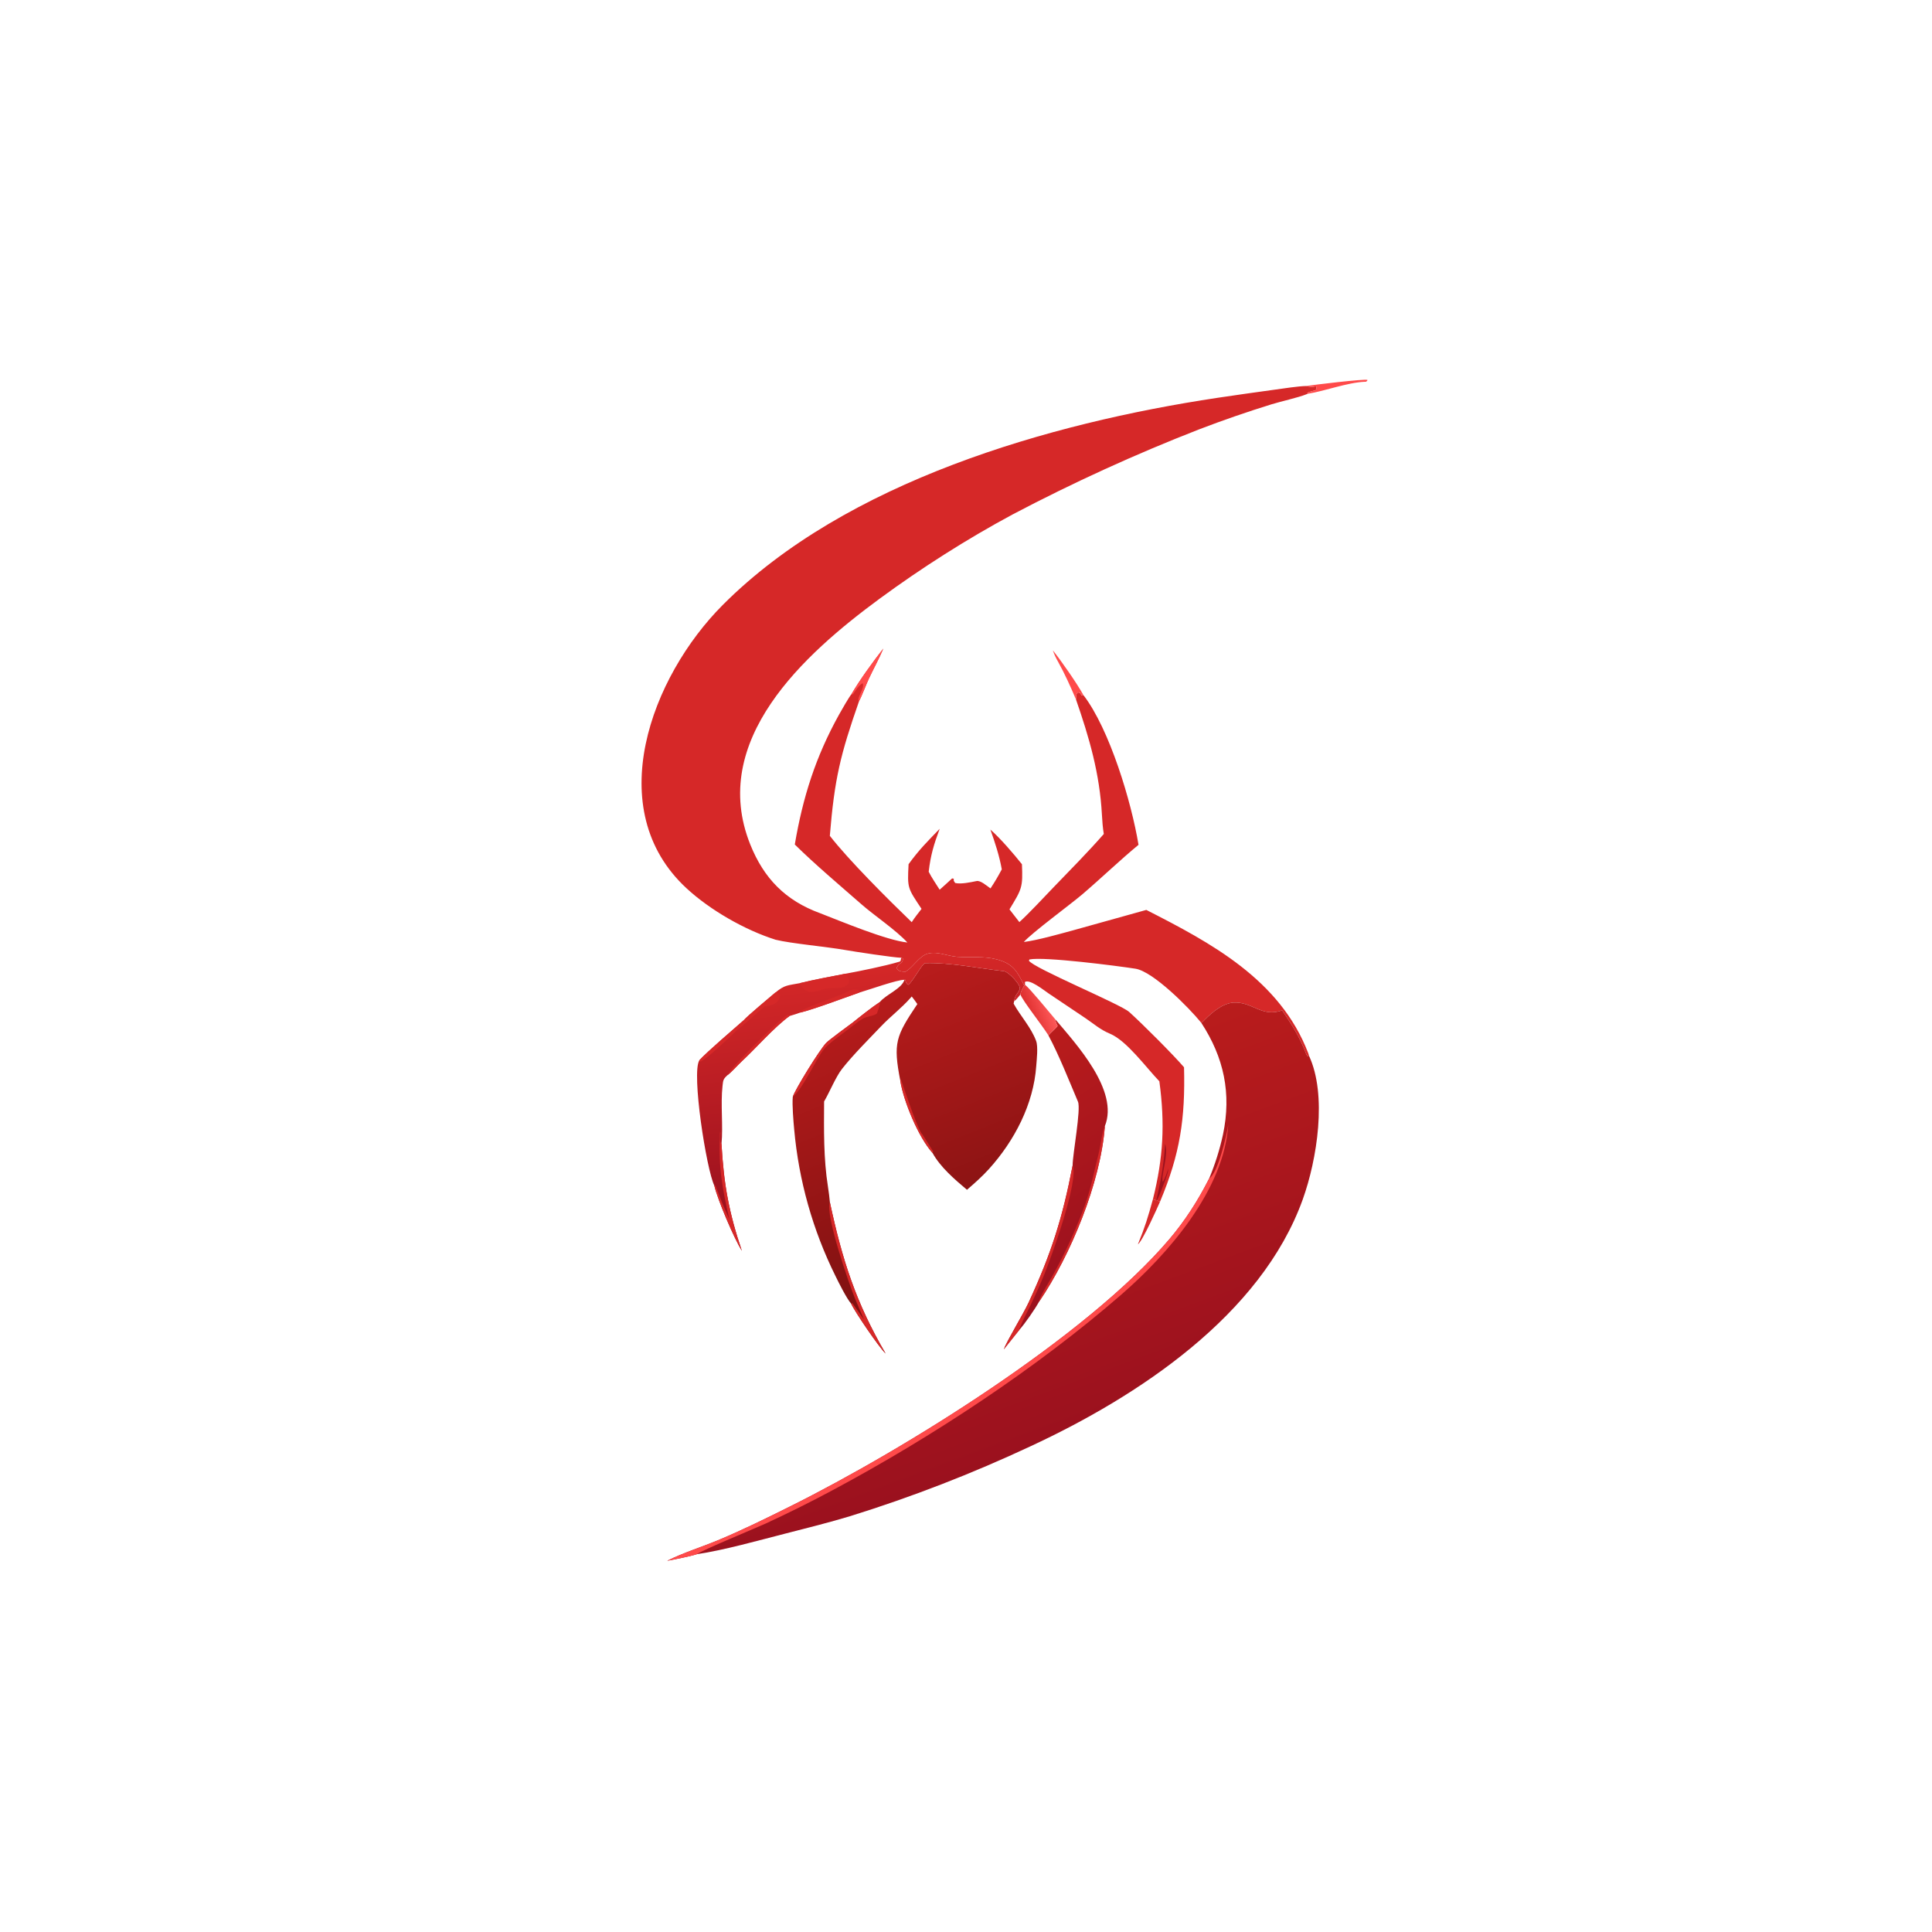
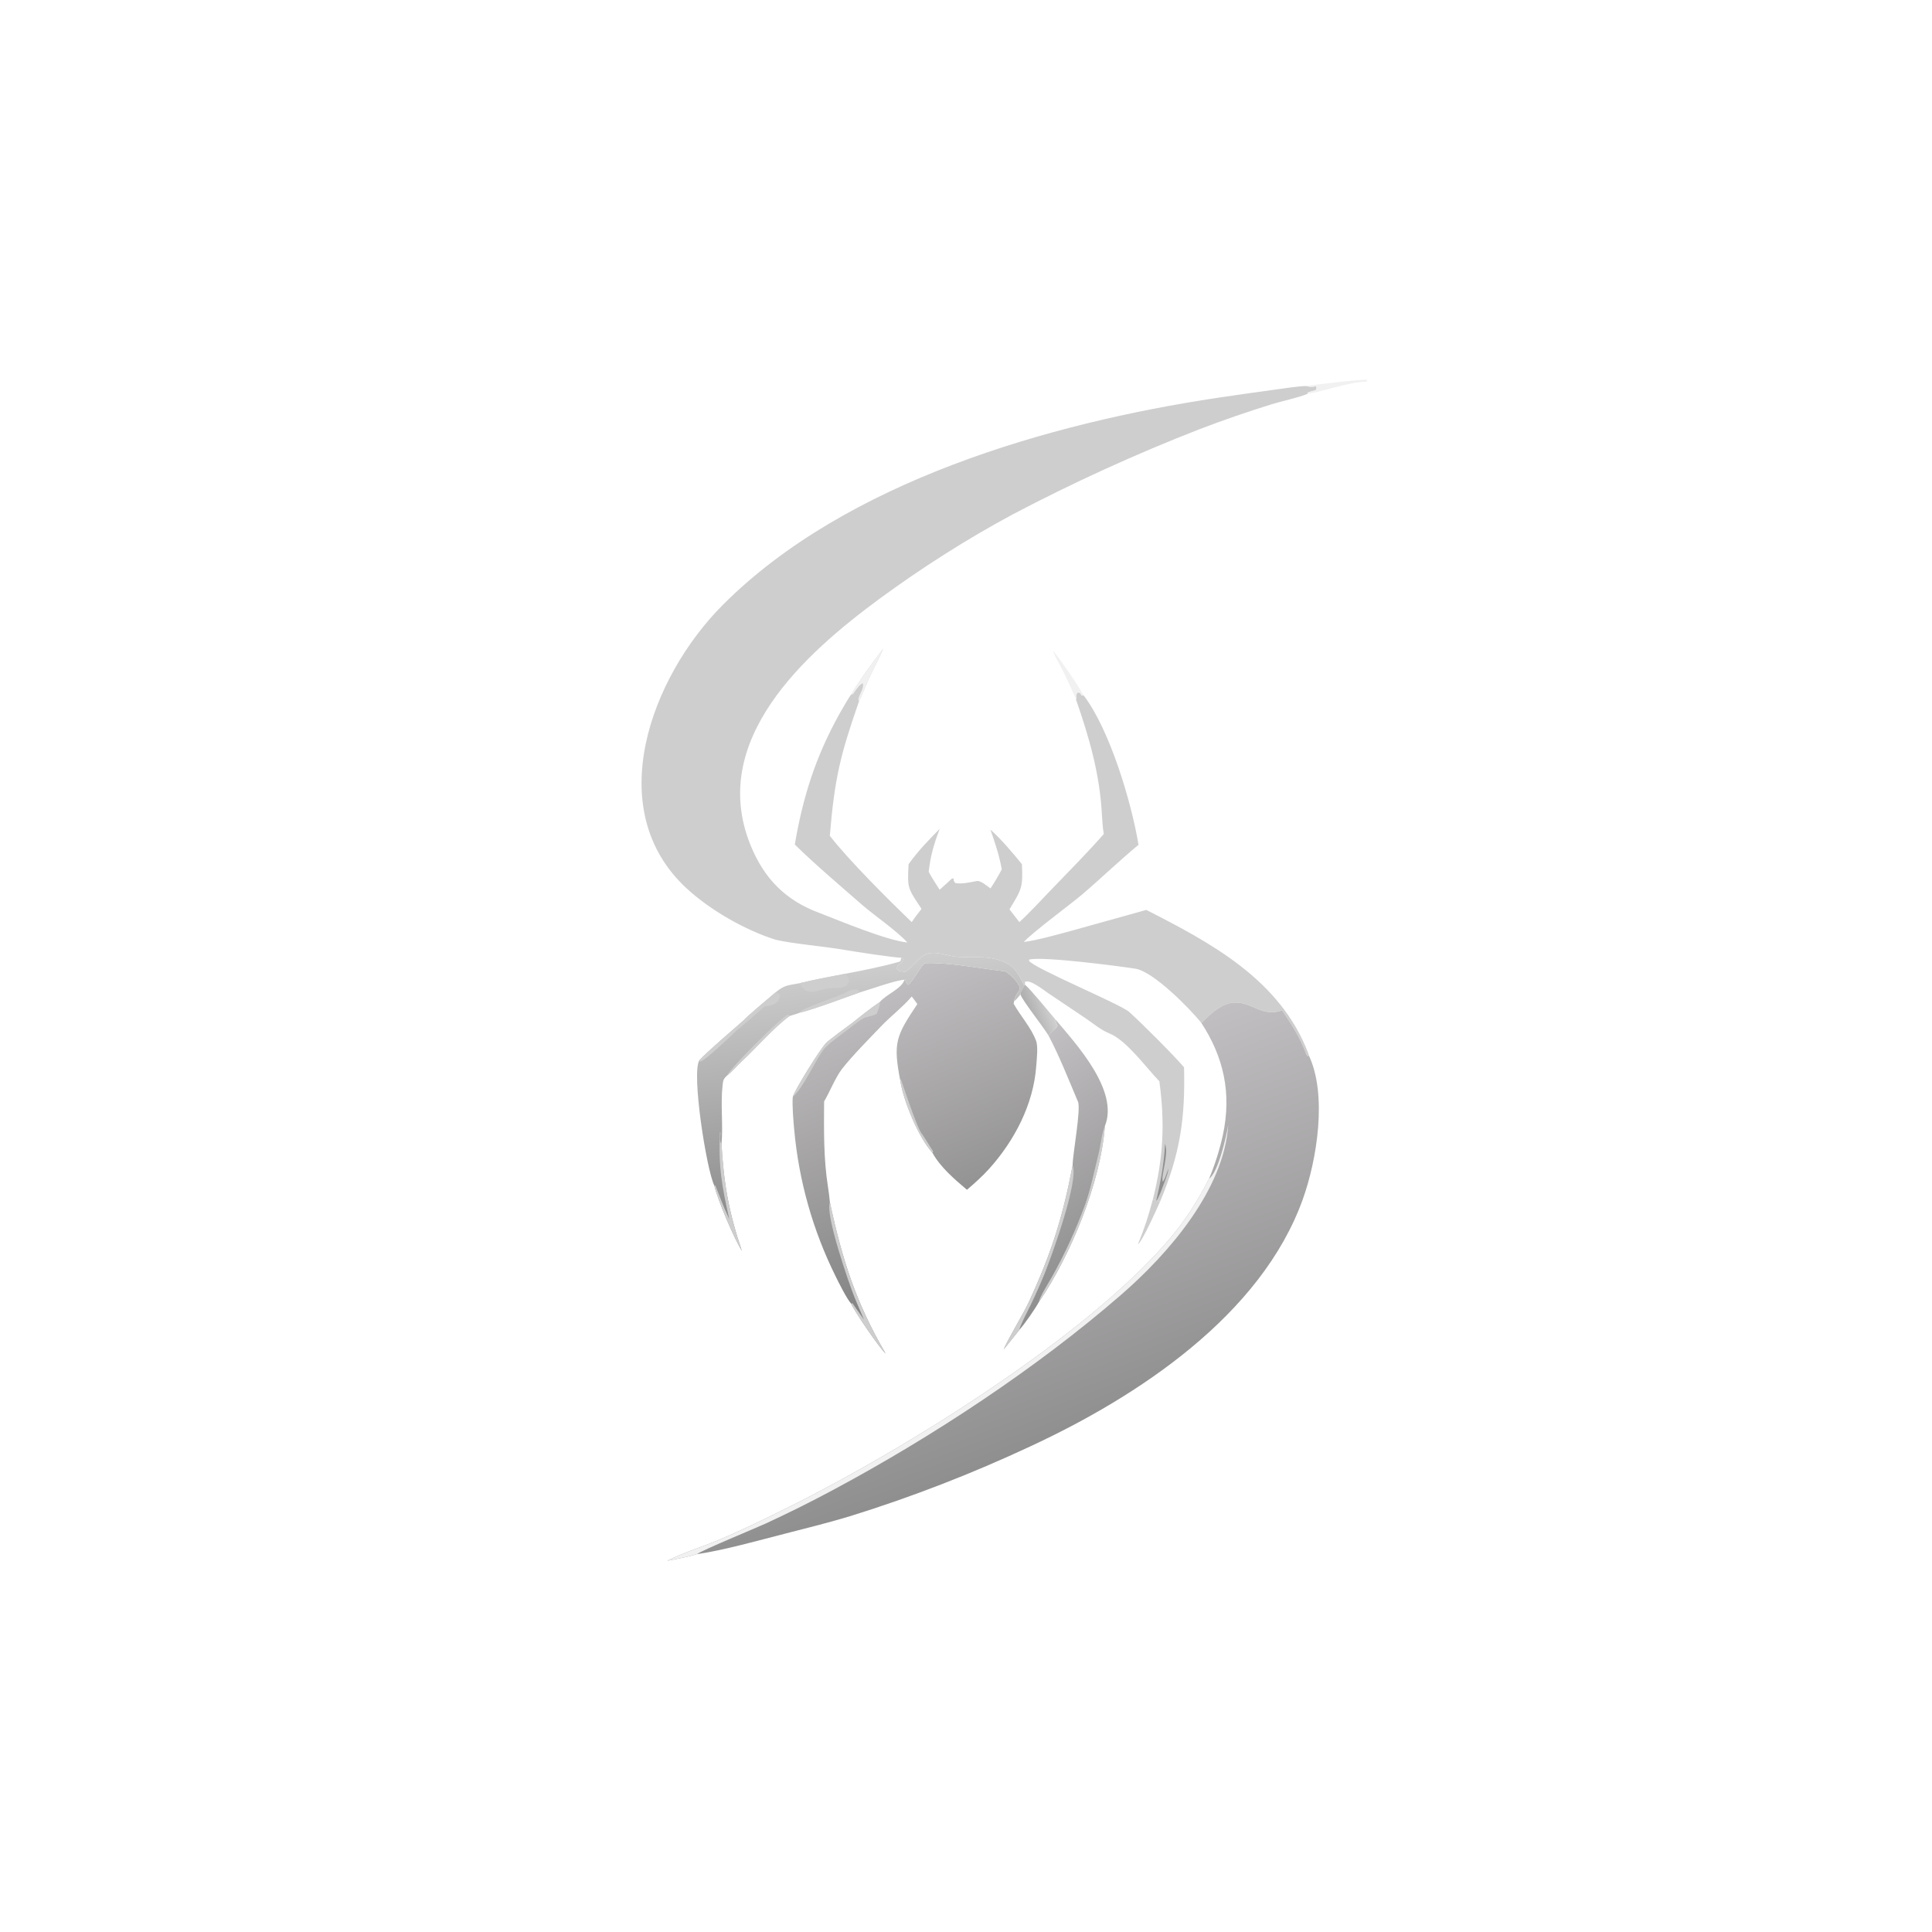
<svg xmlns="http://www.w3.org/2000/svg" width="1254" height="1254" display="block" preserveAspectRatio="none" version="1.1" viewBox="0 0 2048 2048">
  <defs>
    <linearGradient id="e" x1="1090.84" x2="1112.65" y1="1072.15" y2="1063.74" gradientUnits="userSpaceOnUse">
-       <stop class="stop0" offset="0" stop-color="#e03131" stop-opacity="1" />
-       <stop class="stop1" offset="1" stop-color="#ff5a5a" stop-opacity="1" />
+       <stop class="stop0" offset="0" stop-color="#b1b0b1" stop-opacity="1" />
+       <stop class="stop1" offset="1" stop-color="#d2d1d1" stop-opacity="1" />
    </linearGradient>
    <linearGradient id="d" x1="1172.71" x2="1042.01" y1="1334.47" y2="1141.02" gradientUnits="userSpaceOnUse">
-       <stop class="stop0" offset="0" stop-color="#9b111e" stop-opacity="1" />
-       <stop class="stop1" offset="1" stop-color="#b91c1c" stop-opacity="1" />
+       <stop class="stop0" offset="0" stop-color="#908f90" stop-opacity="1" />
+       <stop class="stop1" offset="1" stop-color="#c1bfc1" stop-opacity="1" />
    </linearGradient>
    <linearGradient id="c" x1="931.061" x2="902.828" y1="1261.97" y2="1020.06" gradientUnits="userSpaceOnUse">
-       <stop class="stop0" offset="0" stop-color="#9b111e" stop-opacity="1" />
-       <stop class="stop1" offset="1" stop-color="#d62828" stop-opacity="1" />
+       <stop class="stop0" offset="0" stop-color="#908f90" stop-opacity="1" />
+       <stop class="stop1" offset="1" stop-color="#cfcece" stop-opacity="1" />
    </linearGradient>
    <linearGradient id="b" x1="1037.68" x2="921.464" y1="1335.22" y2="1044.17" gradientUnits="userSpaceOnUse">
-       <stop class="stop0" offset="0" stop-color="#7f1111" stop-opacity="1" />
-       <stop class="stop1" offset="1" stop-color="#b91c1c" stop-opacity="1" />
+       <stop class="stop0" offset="0" stop-color="#868585" stop-opacity="1" />
+       <stop class="stop1" offset="1" stop-color="#c1bfc1" stop-opacity="1" />
    </linearGradient>
    <linearGradient id="a" x1="1128.35" x2="999.546" y1="1522.53" y2="1175.9" gradientUnits="userSpaceOnUse">
-       <stop class="stop0" offset="0" stop-color="#9b111e" stop-opacity="1" />
-       <stop class="stop1" offset="1" stop-color="#b91c1c" stop-opacity="1" />
+       <stop class="stop0" offset="0" stop-color="#908f90" stop-opacity="1" />
+       <stop class="stop1" offset="1" stop-color="#c1bfc1" stop-opacity="1" />
    </linearGradient>
  </defs>
-   <path fill="#d62828" d="M955.345 1015.27C946.749 1015 906.167 1008.84 895.335 1006.93C876.44 1003.6 838.33 1000.16 822.146 996.153C789.156 985.694 752.724 964.637 727.946 941.806C637.136 858.132 690.033 717.534 766.27 641.148C896.771 510.392 1112.12 448.596 1290.39 421.732C1310.58 418.734 1330.79 415.855 1351.01 413.095C1360.16 411.85 1375.95 409.367 1384.65 409.188C1389.14 410.343 1390.43 410.227 1395 409.454C1396.05 411.87 1395.84 410.555 1394.77 413.606C1392.05 414.476 1387.45 415.257 1385.78 416.564L1386.19 417.408L1384.46 418.113C1376.05 421.465 1357.46 425.616 1347.92 428.567C1322.04 436.577 1296.43 445.437 1271.13 455.134A1927 1927 0 0 0 1073.48 545.292C1025.06 571.313 976.622 602.168 932.4 634.673C852.349 693.514 751.074 784.916 795.336 895.251C809.768 931.227 832.763 954.682 869.256 967.996C891.533 976.647 939.566 996.713 961.866 999.1C949.685 985.815 927.107 970.79 913.15 958.564C890.437 938.668 863.841 916.242 842.519 895.207C851.006 845.14 864.573 802.234 889.471 757.425C891.64 753.521 900.093 738.682 902.602 735.819C911.262 720.915 925.605 701.212 936.347 687.52C932.082 697.878 925.886 709.041 921.002 719.465C918.353 725.119 912.843 739.46 910.642 743.266C890.866 799.931 884.6 825.396 879.658 886.005C899.68 911.847 942.051 954.014 966.471 977.534C969.597 972.636 973.308 968.057 976.865 963.447C961.99 941.014 961.792 941.776 963.135 916.057C974.205 900.808 982.977 892.13 996.104 878.562C989.899 895.205 986.483 906.481 984.457 924.072C987.001 929.337 992.766 937.911 996.08 943.148C1000.41 939.442 1004.92 935.039 1009.27 931.168C1013.47 931.649 1008.71 931.401 1012.57 936.023C1018.87 937.43 1028.84 935.258 1035.18 933.949C1039.39 933.078 1045.79 938.824 1049.97 941.758C1054.75 934.487 1057.83 929.243 1061.93 921.561C1059.48 907.595 1054.65 892.704 1049.84 879.383C1060.11 888.318 1074.71 905.258 1083.3 916.133C1084.38 940.792 1083.22 942.309 1070.09 963.95L1080.57 977.464C1091.21 967.857 1106.33 951.399 1116.6 940.772C1134.34 922.419 1153.36 903.118 1170.08 884.07C1169 878.076 1168.4 869.608 1168.07 863.476C1165.71 819.991 1154.76 782.226 1140.5 741.192L1141.12 740.533C1140.72 737.594 1140.44 735.975 1142.61 733.929L1145.09 734.615L1146.61 737.32L1148.5 736.861C1176.41 773.258 1199.42 850.417 1206.87 895.545C1187.56 911.469 1166.58 931.585 1147.1 948.199C1134.91 958.586 1093.49 989.058 1085.3 998.569C1100.31 996.564 1121.92 990.406 1136.83 986.376L1215.12 964.553C1283.39 999.334 1356.99 1038.39 1386.79 1116.47C1387.15 1117.41 1387.36 1118.33 1387.53 1119.03L1386.05 1119.58C1385.14 1118.25 1384.98 1118.22 1384.47 1116.88C1377.63 1098.89 1369.71 1086.8 1359.16 1071.03C1337.28 1078.85 1327.56 1061.44 1307.14 1062.8C1295.48 1064.01 1285.08 1072.96 1277.1 1080.92C1275.42 1082.59 1275.76 1082.62 1273.37 1084.17C1260.12 1067.87 1222.36 1029.83 1203.62 1026.87C1184.95 1023.93 1106.52 1013.82 1091.23 1017.08L1090.7 1018.36C1095.42 1026.21 1187.76 1064.43 1196.93 1072.67C1211 1085.32 1243.36 1117.69 1255.13 1131.37C1256.51 1185.69 1250.97 1223.15 1229.78 1273.58C1226.06 1272.73 1225.61 1272.65 1222.17 1271.11C1233.16 1227.15 1235.04 1191.18 1228.97 1146.23C1214.29 1130.86 1194.33 1103.18 1176.61 1095.78C1166.05 1091.36 1159.92 1085.58 1150.41 1079.16L1111.42 1052.99C1106.39 1049.57 1091.47 1037.58 1086.45 1040.96L1086.62 1043.87L1085.69 1044.72C1078.44 1029.97 1074.05 1021.55 1056.61 1016.99C1042.33 1013.25 1028.81 1015.33 1014.32 1014.24C1004.21 1013.49 991.874 1007.4 981.706 1011.49C973.193 1015.25 967.791 1025.3 959.857 1030.07C955.97 1029.88 952.482 1030 950.584 1026.28C952.316 1020.1 957.072 1022.3 957.118 1016.1Z" />
-   <path fill="#ff4a4a" d="M902.602 735.819C911.262 720.915 925.605 701.212 936.347 687.52C932.082 697.878 925.886 709.041 921.002 719.465C918.353 725.119 912.843 739.46 910.642 743.266C907.515 739.897 916.845 730.4 914.561 724.253C910.827 725.678 906.414 732.639 904.097 736.006Z" />
-   <path fill="#9b111e" d="M1234.98 1212.58C1239.34 1223.44 1230.14 1247.08 1232.63 1252.75C1234.99 1249.81 1237.2 1242.44 1238.59 1238.57C1238.2 1243.01 1236.9 1246.04 1235.47 1250.25C1231.86 1259.7 1230.01 1265.72 1225.23 1274.71C1230.26 1252.64 1233.82 1235.3 1234.98 1212.58Z" />
+   <path fill="#cfcece" d="M955.345 1015.27C946.749 1015 906.167 1008.84 895.335 1006.93C876.44 1003.6 838.33 1000.16 822.146 996.153C789.156 985.694 752.724 964.637 727.946 941.806C637.136 858.132 690.033 717.534 766.27 641.148C896.771 510.392 1112.12 448.596 1290.39 421.732C1310.58 418.734 1330.79 415.855 1351.01 413.095C1360.16 411.85 1375.95 409.367 1384.65 409.188C1389.14 410.343 1390.43 410.227 1395 409.454C1396.05 411.87 1395.84 410.555 1394.77 413.606C1392.05 414.476 1387.45 415.257 1385.78 416.564L1386.19 417.408L1384.46 418.113C1376.05 421.465 1357.46 425.616 1347.92 428.567C1322.04 436.577 1296.43 445.437 1271.13 455.134A1927 1927 0 0 0 1073.48 545.292C1025.06 571.313 976.622 602.168 932.4 634.673C852.349 693.514 751.074 784.916 795.336 895.251C809.768 931.227 832.763 954.682 869.256 967.996C891.533 976.647 939.566 996.713 961.866 999.1C949.685 985.815 927.107 970.79 913.15 958.564C890.437 938.668 863.841 916.242 842.519 895.207C851.006 845.14 864.573 802.234 889.471 757.425C891.64 753.521 900.093 738.682 902.602 735.819C911.262 720.915 925.605 701.212 936.347 687.52C932.082 697.878 925.886 709.041 921.002 719.465C918.353 725.119 912.843 739.46 910.642 743.266C890.866 799.931 884.6 825.396 879.658 886.005C899.68 911.847 942.051 954.014 966.471 977.534C969.597 972.636 973.308 968.057 976.865 963.447C961.99 941.014 961.792 941.776 963.135 916.057C974.205 900.808 982.977 892.13 996.104 878.562C989.899 895.205 986.483 906.481 984.457 924.072C987.001 929.337 992.766 937.911 996.08 943.148C1000.41 939.442 1004.92 935.039 1009.27 931.168C1013.47 931.649 1008.71 931.401 1012.57 936.023C1018.87 937.43 1028.84 935.258 1035.18 933.949C1039.39 933.078 1045.79 938.824 1049.97 941.758C1054.75 934.487 1057.83 929.243 1061.93 921.561C1059.48 907.595 1054.65 892.704 1049.84 879.383C1060.11 888.318 1074.71 905.258 1083.3 916.133C1084.38 940.792 1083.22 942.309 1070.09 963.95L1080.57 977.464C1091.21 967.857 1106.33 951.399 1116.6 940.772C1134.34 922.419 1153.36 903.118 1170.08 884.07C1169 878.076 1168.4 869.608 1168.07 863.476C1165.71 819.991 1154.76 782.226 1140.5 741.192L1141.12 740.533C1140.72 737.594 1140.44 735.975 1142.61 733.929L1145.09 734.615L1146.61 737.32L1148.5 736.861C1176.41 773.258 1199.42 850.417 1206.87 895.545C1187.56 911.469 1166.58 931.585 1147.1 948.199C1134.91 958.586 1093.49 989.058 1085.3 998.569C1100.31 996.564 1121.92 990.406 1136.83 986.376L1215.12 964.553C1283.39 999.334 1356.99 1038.39 1386.79 1116.47C1387.15 1117.41 1387.36 1118.33 1387.53 1119.03L1386.05 1119.58C1385.14 1118.25 1384.98 1118.22 1384.47 1116.88C1377.63 1098.89 1369.71 1086.8 1359.16 1071.03C1337.28 1078.85 1327.56 1061.44 1307.14 1062.8C1295.48 1064.01 1285.08 1072.96 1277.1 1080.92C1275.42 1082.59 1275.76 1082.62 1273.37 1084.17C1260.12 1067.87 1222.36 1029.83 1203.62 1026.87C1184.95 1023.93 1106.52 1013.82 1091.23 1017.08L1090.7 1018.36C1095.42 1026.21 1187.76 1064.43 1196.93 1072.67C1211 1085.32 1243.36 1117.69 1255.13 1131.37C1256.51 1185.69 1250.97 1223.15 1229.78 1273.58C1226.06 1272.73 1225.61 1272.65 1222.17 1271.11C1233.16 1227.15 1235.04 1191.18 1228.97 1146.23C1214.29 1130.86 1194.33 1103.18 1176.61 1095.78C1166.05 1091.36 1159.92 1085.58 1150.41 1079.16L1111.42 1052.99C1106.39 1049.57 1091.47 1037.58 1086.45 1040.96L1086.62 1043.87L1085.69 1044.72C1078.44 1029.97 1074.05 1021.55 1056.61 1016.99C1042.33 1013.25 1028.81 1015.33 1014.32 1014.24C1004.21 1013.49 991.874 1007.4 981.706 1011.49C973.193 1015.25 967.791 1025.3 959.857 1030.07C955.97 1029.88 952.482 1030 950.584 1026.28C952.316 1020.1 957.072 1022.3 957.118 1016.1Z" />
+   <path fill="#f2f1f1" d="M902.602 735.819C911.262 720.915 925.605 701.212 936.347 687.52C932.082 697.878 925.886 709.041 921.002 719.465C918.353 725.119 912.843 739.46 910.642 743.266C907.515 739.897 916.845 730.4 914.561 724.253C910.827 725.678 906.414 732.639 904.097 736.006Z" />
+   <path fill="#908f90" d="M1234.98 1212.58C1239.34 1223.44 1230.14 1247.08 1232.63 1252.75C1234.99 1249.81 1237.2 1242.44 1238.59 1238.57C1238.2 1243.01 1236.9 1246.04 1235.47 1250.25C1231.86 1259.7 1230.01 1265.72 1225.23 1274.71C1230.26 1252.64 1233.82 1235.3 1234.98 1212.58Z" />
  <path fill="url(#a)" d="M1273.37 1084.17C1275.76 1082.62 1275.42 1082.59 1277.1 1080.92C1285.08 1072.96 1295.48 1064.01 1307.14 1062.8C1327.56 1061.44 1337.28 1078.85 1359.16 1071.03C1369.71 1086.8 1377.63 1098.89 1384.47 1116.88C1384.98 1118.22 1385.14 1118.25 1386.05 1119.58L1387.53 1119.03C1407.06 1160.62 1396.12 1229.27 1380.97 1271.41C1336.79 1394.37 1205.89 1480.46 1092.51 1533.06A1503 1503 0 0 1 901.268 1607.17C880.14 1613.58 854.345 1620.09 832.764 1625.59C805.407 1632.55 766.622 1643.52 738.896 1647.44C730.582 1650.09 715.818 1652.91 707.267 1654.49C724.335 1645.93 743.558 1640.04 761.246 1632.67C787.151 1621.88 812.46 1609.37 837.581 1596.86C959.503 1536.17 1151.82 1416.7 1239.36 1313.86C1256.35 1293.9 1269.87 1272.67 1281.73 1249.34A271.7 271.7 0 0 0 1296.42 1202.66C1305.56 1159.02 1297.42 1121 1273.37 1084.17Z" />
-   <path fill="#ff4a4a" d="M1281.73 1249.34C1291.01 1243.48 1300.33 1204.03 1301.99 1192.17C1297.66 1260.9 1238.78 1328.77 1188.64 1372.34C1098.67 1450.5 987.591 1523.56 882.204 1579.89A1319 1319 0 0 1 811.535 1615.07C802.582 1619.22 742.895 1643.81 738.896 1647.44C730.582 1650.09 715.818 1652.91 707.267 1654.49C724.335 1645.93 743.558 1640.04 761.246 1632.67C787.151 1621.88 812.46 1609.37 837.581 1596.86C959.503 1536.17 1151.82 1416.7 1239.36 1313.86C1256.35 1293.9 1269.87 1272.67 1281.73 1249.34Z" />
+   <path fill="#f2f1f1" d="M1281.73 1249.34C1291.01 1243.48 1300.33 1204.03 1301.99 1192.17C1297.66 1260.9 1238.78 1328.77 1188.64 1372.34C1098.67 1450.5 987.591 1523.56 882.204 1579.89A1319 1319 0 0 1 811.535 1615.07C802.582 1619.22 742.895 1643.81 738.896 1647.44C730.582 1650.09 715.818 1652.91 707.267 1654.49C724.335 1645.93 743.558 1640.04 761.246 1632.67C787.151 1621.88 812.46 1609.37 837.581 1596.86C959.503 1536.17 1151.82 1416.7 1239.36 1313.86C1256.35 1293.9 1269.87 1272.67 1281.73 1249.34Z" />
  <path fill="url(#b)" d="M958.761 1038.69L959.381 1038.35C960.72 1041.82 960.17 1042.14 962.701 1043.97C967.519 1040.85 977.546 1021.05 980.904 1020.96C1007.75 1020.22 1037.27 1026.49 1064.27 1029.49C1068.82 1030 1083.12 1044.39 1080.84 1048.92C1078.05 1054.5 1076.12 1054.42 1074.96 1061.45C1074.8 1062.27 1074.65 1063.1 1074.5 1063.92C1081.77 1077.1 1093.09 1089.18 1098.33 1103.43C1100.59 1109.57 1098.94 1123.25 1098.46 1130.01C1095.6 1170.51 1075.36 1209.21 1048.49 1239.02C1041.34 1246.95 1033.18 1254.21 1025.03 1261.22C1012 1250.21 996.796 1237.31 988.47 1222.07C973.792 1205.91 957.784 1167.4 954.378 1145.78C946.551 1105.26 949.636 1098.44 972.418 1064.35C970.629 1061.87 968.393 1058.57 966.48 1056.3L965.436 1057.51C955.739 1068.6 944.026 1077.34 933.932 1087.96C920.756 1101.81 904.381 1118.07 892.608 1133.04C886.001 1141.44 879.377 1157.73 873.577 1167.63C873.411 1198.1 872.918 1228.01 877.698 1258.2C878.543 1263.53 879.235 1269.21 879.741 1274.59C892.698 1335.09 907.288 1381.09 938.792 1434.81C932 1428.5 905.977 1390.34 902.285 1381.98C897.551 1376.7 888.791 1359.13 885.64 1352.62A437.8 437.8 0 0 1 841.873 1197.23C841.06 1188.55 839.596 1171.15 840.382 1162.77C842.363 1155.62 868.903 1112.55 875.949 1105.36C878.938 1102.31 899.503 1087.19 904.277 1083.67C912.081 1077.37 924.414 1067.61 932.568 1062.27C939.176 1054.19 955.624 1048.31 958.761 1038.69Z" />
-   <path fill="#d62828" d="M915.897 1398.91A934 934 0 0 1 905.965 1375.58C899.712 1360.08 874.448 1287 879.741 1274.59C892.698 1335.09 907.288 1381.09 938.792 1434.81C932 1428.5 905.977 1390.34 902.285 1381.98L903.586 1381.43A995 995 0 0 1 915.897 1398.91ZM904.277 1083.67L905.016 1086.46C897.193 1092.95 879.027 1105.27 873.826 1111.7C863.957 1123.9 852.181 1152.58 840.382 1162.77C842.363 1155.62 868.903 1112.55 875.949 1105.36C878.938 1102.31 899.503 1087.19 904.277 1083.67ZM954.378 1145.78L954.826 1143.6C955.172 1143.89 972.59 1198.31 977.802 1202.56C977.879 1202.62 988.233 1219.06 989.269 1220.69L988.47 1222.07C973.792 1205.91 957.784 1167.4 954.378 1145.78Z" />
-   <path fill="#d62828" d="M904.277 1083.67C912.081 1077.37 924.414 1067.61 932.568 1062.27C933.263 1065.42 930.789 1070.23 929.577 1074.33C926.313 1077.06 919.46 1077.32 915.454 1079.38C912.063 1081.12 908.108 1084.18 905.016 1086.46Z" />
+   <path fill="#cfcece" d="M915.897 1398.91A934 934 0 0 1 905.965 1375.58C899.712 1360.08 874.448 1287 879.741 1274.59C892.698 1335.09 907.288 1381.09 938.792 1434.81C932 1428.5 905.977 1390.34 902.285 1381.98L903.586 1381.43A995 995 0 0 1 915.897 1398.91ZM904.277 1083.67L905.016 1086.46C897.193 1092.95 879.027 1105.27 873.826 1111.7C863.957 1123.9 852.181 1152.58 840.382 1162.77C842.363 1155.62 868.903 1112.55 875.949 1105.36C878.938 1102.31 899.503 1087.19 904.277 1083.67ZM954.378 1145.78L954.826 1143.6C955.172 1143.89 972.59 1198.31 977.802 1202.56C977.879 1202.62 988.233 1219.06 989.269 1220.69L988.47 1222.07C973.792 1205.91 957.784 1167.4 954.378 1145.78Z" />
+   <path fill="#cfcece" d="M904.277 1083.67C912.081 1077.37 924.414 1067.61 932.568 1062.27C933.263 1065.42 930.789 1070.23 929.577 1074.33C926.313 1077.06 919.46 1077.32 915.454 1079.38C912.063 1081.12 908.108 1084.18 905.016 1086.46Z" />
  <path fill="url(#c)" d="M955.345 1015.27L957.118 1016.1C957.072 1022.3 952.316 1020.1 950.584 1026.28C952.482 1030 955.97 1029.88 959.857 1030.07C967.791 1025.3 973.193 1015.25 981.706 1011.49C991.874 1007.4 1004.21 1013.49 1014.32 1014.24C1028.81 1015.33 1042.33 1013.25 1056.61 1016.99C1074.05 1021.55 1078.44 1029.97 1085.69 1044.72C1084.52 1047.08 1081.68 1051.92 1081.71 1054.18C1079.79 1056.49 1077.29 1059.81 1074.96 1061.45C1076.12 1054.42 1078.05 1054.5 1080.84 1048.92C1083.12 1044.39 1068.82 1030 1064.27 1029.49C1037.27 1026.49 1007.75 1020.22 980.904 1020.96C977.546 1021.05 967.519 1040.85 962.701 1043.97C960.17 1042.14 960.72 1041.82 959.381 1038.35L958.761 1038.69C952.082 1038.12 919.953 1049.62 910.864 1052.19C896.116 1057.33 861.98 1070.16 848.201 1073.4C844.594 1074.62 840.612 1076.07 836.958 1077.02C820.897 1088.63 801.368 1111.05 786.315 1125.05C782.165 1128.9 775.514 1136.49 771.301 1139.61C766.622 1143.84 766.606 1144.93 765.914 1151.07C763.705 1170.7 766.698 1193.38 764.805 1212.67C767.329 1255.71 772.571 1284.93 786.395 1325.95C777.931 1312.25 760.942 1272.35 757.195 1256.74C748.929 1240 732.75 1137.32 741.356 1123.91C749.435 1115.01 778.497 1090.17 788.675 1081.21C791.099 1077.98 817.577 1055.79 821.935 1052.12C831.978 1043.85 834.975 1044.69 847.904 1042.17C863.493 1038.34 880.012 1035.36 895.824 1032.26C911.895 1029.31 937.35 1024.19 953.385 1019.44C955.058 1018.94 954.756 1017.72 955.345 1015.27Z" />
-   <path fill="#d62828" d="M847.904 1042.17C863.493 1038.34 880.012 1035.36 895.824 1032.26C898.777 1035.04 898.723 1035.63 900.006 1039.66C898.381 1050.01 883.399 1046.19 875.988 1047.94C864.635 1050.6 854.463 1056.17 847.904 1042.17ZM773.09 1292.39C765.125 1256.87 761.407 1236.4 763.247 1199.72L763.834 1200.86C763.477 1204.94 762.57 1209.66 764.805 1212.67C767.329 1255.71 772.571 1284.93 786.395 1325.95C777.931 1312.25 760.942 1272.35 757.195 1256.74L758.292 1256.58C763.432 1269.76 766.94 1279.29 773.09 1292.39ZM821.935 1052.12C825.917 1053.09 824.42 1052.07 826.915 1054.7C826.679 1063.55 818.025 1066.19 810.66 1066.7C805.262 1071.27 785.627 1088.98 781.351 1091.81C783.87 1085.98 787.955 1086.41 788.675 1081.21C791.099 1077.98 817.577 1055.79 821.935 1052.12ZM848.201 1073.4L848.371 1072.32C852.036 1068.02 890.646 1055.83 898.114 1051.29C901.448 1049.26 906.712 1047.68 910.449 1049.9L910.864 1052.19C896.116 1057.33 861.98 1070.16 848.201 1073.4ZM771.301 1139.61C771.774 1134.52 828.531 1077.85 835.367 1075.4L836.958 1077.02C820.897 1088.63 801.368 1111.05 786.315 1125.05C782.165 1128.9 775.514 1136.49 771.301 1139.61Z" />
-   <path fill="#d62828" d="M788.675 1081.21C787.955 1086.41 783.87 1085.98 781.351 1091.81C775.624 1097.38 747.638 1124.28 742.222 1125.39L741.356 1123.91C749.435 1115.01 778.497 1090.17 788.675 1081.21Z" />
+   <path fill="#cfcece" d="M847.904 1042.17C863.493 1038.34 880.012 1035.36 895.824 1032.26C898.777 1035.04 898.723 1035.63 900.006 1039.66C898.381 1050.01 883.399 1046.19 875.988 1047.94C864.635 1050.6 854.463 1056.17 847.904 1042.17ZM773.09 1292.39C765.125 1256.87 761.407 1236.4 763.247 1199.72L763.834 1200.86C763.477 1204.94 762.57 1209.66 764.805 1212.67C767.329 1255.71 772.571 1284.93 786.395 1325.95C777.931 1312.25 760.942 1272.35 757.195 1256.74L758.292 1256.58C763.432 1269.76 766.94 1279.29 773.09 1292.39ZM821.935 1052.12C825.917 1053.09 824.42 1052.07 826.915 1054.7C826.679 1063.55 818.025 1066.19 810.66 1066.7C805.262 1071.27 785.627 1088.98 781.351 1091.81C783.87 1085.98 787.955 1086.41 788.675 1081.21C791.099 1077.98 817.577 1055.79 821.935 1052.12ZM848.201 1073.4L848.371 1072.32C852.036 1068.02 890.646 1055.83 898.114 1051.29C901.448 1049.26 906.712 1047.68 910.449 1049.9L910.864 1052.19C896.116 1057.33 861.98 1070.16 848.201 1073.4ZM771.301 1139.61C771.774 1134.52 828.531 1077.85 835.367 1075.4L836.958 1077.02C820.897 1088.63 801.368 1111.05 786.315 1125.05C782.165 1128.9 775.514 1136.49 771.301 1139.61Z" />
+   <path fill="#cfcece" d="M788.675 1081.21C787.955 1086.41 783.87 1085.98 781.351 1091.81C775.624 1097.38 747.638 1124.28 742.222 1125.39L741.356 1123.91C749.435 1115.01 778.497 1090.17 788.675 1081.21Z" />
  <path fill="url(#d)" d="M1118.38 1080.18C1140.84 1106.82 1186.43 1156.02 1171.21 1193.69C1166.71 1253.58 1134.93 1330.64 1101.46 1379.87C1096.76 1388.27 1086.78 1402.66 1080.42 1409.87L1064.07 1430.34C1067.43 1421.24 1084.57 1393.34 1090.57 1380.35C1114.63 1328.23 1126.33 1290.98 1137.03 1235.49C1136.95 1223.79 1146.09 1175.85 1142.69 1167.82C1133.46 1146.02 1122.5 1118.31 1111.39 1097.57C1113.63 1094.8 1120.51 1089.03 1121.08 1087.42C1119.92 1085.14 1119.54 1084.4 1118.87 1082Z" />
-   <path fill="#d62828" d="M1137.03 1235.49C1143.81 1251.29 1114.9 1331.19 1107.55 1349.53C1102.85 1361.09 1097.78 1372.49 1092.35 1383.72C1089.46 1389.67 1081.8 1404.07 1080.42 1409.87L1064.07 1430.34C1067.43 1421.24 1084.57 1393.34 1090.57 1380.35C1114.63 1328.23 1126.33 1290.98 1137.03 1235.49ZM1101.46 1379.87C1101.32 1376.07 1112.44 1358.25 1115.25 1353.27A528 528 0 0 0 1150.53 1276.21C1156.31 1259.91 1160.2 1240.22 1164.46 1223.39C1166.5 1215.32 1168.23 1200.02 1171.21 1193.69C1166.71 1253.58 1134.93 1330.64 1101.46 1379.87Z" />
+   <path fill="#cfcece" d="M1137.03 1235.49C1143.81 1251.29 1114.9 1331.19 1107.55 1349.53C1102.85 1361.09 1097.78 1372.49 1092.35 1383.72C1089.46 1389.67 1081.8 1404.07 1080.42 1409.87L1064.07 1430.34C1067.43 1421.24 1084.57 1393.34 1090.57 1380.35C1114.63 1328.23 1126.33 1290.98 1137.03 1235.49ZM1101.46 1379.87C1101.32 1376.07 1112.44 1358.25 1115.25 1353.27A528 528 0 0 0 1150.53 1276.21C1156.31 1259.91 1160.2 1240.22 1164.46 1223.39C1166.5 1215.32 1168.23 1200.02 1171.21 1193.69C1166.71 1253.58 1134.93 1330.64 1101.46 1379.87Z" />
  <path fill="url(#e)" d="M1086.62 1043.87C1092.17 1048.38 1112.4 1073.13 1118.38 1080.18L1118.87 1082C1119.54 1084.4 1119.92 1085.14 1121.08 1087.42C1120.51 1089.03 1113.63 1094.8 1111.39 1097.57C1104.99 1087.11 1083.87 1060.68 1081.71 1054.18C1081.68 1051.92 1084.52 1047.08 1085.69 1044.72Z" />
-   <path fill="#ff4a4a" d="M1384.65 409.188C1391.28 408.054 1446.43 401.457 1449.47 402.708L1449.52 403.279C1447.61 405.068 1448.81 404.579 1446.97 404.662C1427.78 405.53 1404.47 414.584 1386.19 417.408L1385.78 416.564C1387.45 415.257 1392.05 414.476 1394.77 413.606C1395.84 410.555 1396.05 411.87 1395 409.454C1390.43 410.227 1389.14 410.343 1384.65 409.188ZM1140.5 741.192C1134.71 727.718 1128.82 714.413 1121.67 701.611C1119.48 697.674 1117.47 693.756 1116.11 689.44C1124.97 700.509 1141.83 724.689 1148.5 736.861L1146.61 737.32L1145.09 734.615L1142.61 733.929C1140.44 735.975 1140.72 737.594 1141.12 740.533Z" />
-   <path fill="#d62828" d="M1229.78 1273.58C1226.7 1280.75 1211.01 1315.78 1206.24 1319.02C1213.86 1300.36 1216.89 1290.33 1222.17 1271.11C1225.61 1272.65 1226.06 1272.73 1229.78 1273.58Z" />
+   <path fill="#f2f1f1" d="M1384.65 409.188C1391.28 408.054 1446.43 401.457 1449.47 402.708L1449.52 403.279C1447.61 405.068 1448.81 404.579 1446.97 404.662C1427.78 405.53 1404.47 414.584 1386.19 417.408L1385.78 416.564C1387.45 415.257 1392.05 414.476 1394.77 413.606C1395.84 410.555 1396.05 411.87 1395 409.454C1390.43 410.227 1389.14 410.343 1384.65 409.188ZM1140.5 741.192C1134.71 727.718 1128.82 714.413 1121.67 701.611C1119.48 697.674 1117.47 693.756 1116.11 689.44C1124.97 700.509 1141.83 724.689 1148.5 736.861L1146.61 737.32L1145.09 734.615L1142.61 733.929C1140.44 735.975 1140.72 737.594 1141.12 740.533Z" />
+   <path fill="#cfcece" d="M1229.78 1273.58C1226.7 1280.75 1211.01 1315.78 1206.24 1319.02C1213.86 1300.36 1216.89 1290.33 1222.17 1271.11C1225.61 1272.65 1226.06 1272.73 1229.78 1273.58Z" />
</svg>
